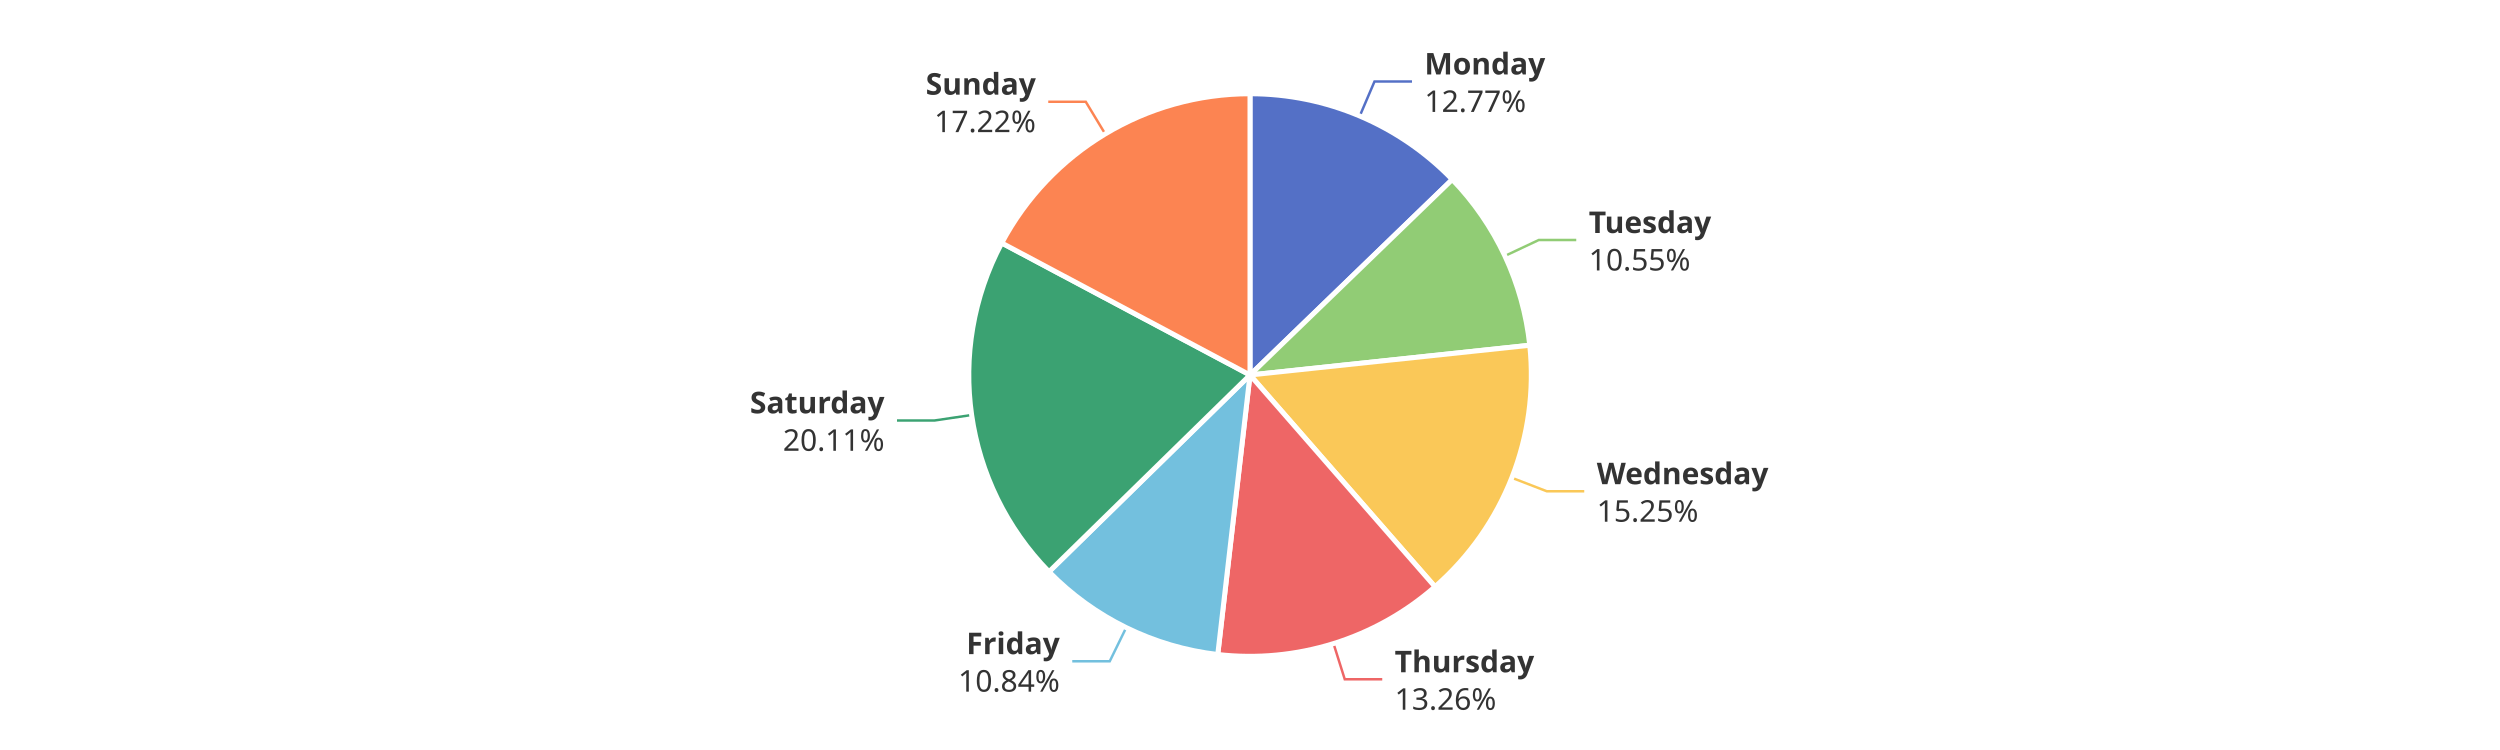
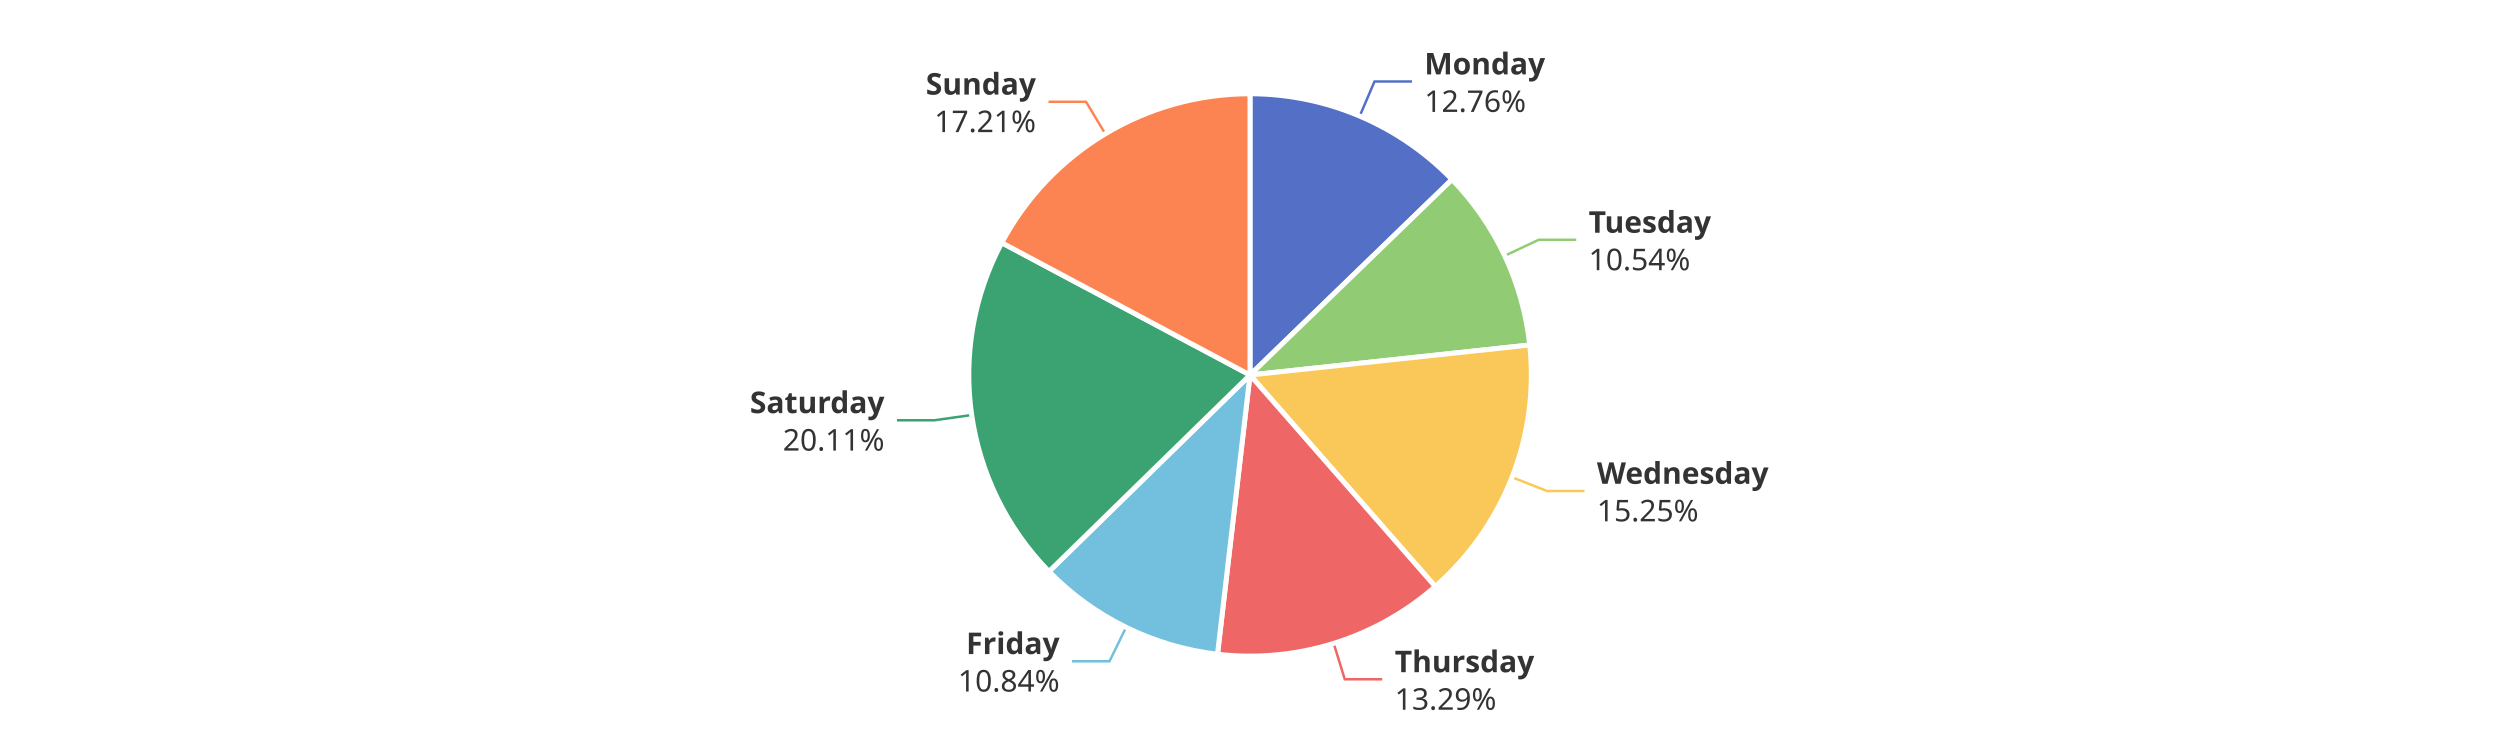
<svg xmlns="http://www.w3.org/2000/svg" width="1000" height="300" version="1.1" baseProfile="full" viewBox="0 0 1000 300">
  <rect width="1000" height="300" x="0" y="0" id="0" fill="#ffffff" />
  <polyline points="543.9 46.4 549.8 32.6 564.8 32.6" fill="none" stroke="#5470c6" />
-   <polyline points="601.9 102.4 615.5 96 630.5 96" fill="none" stroke="#91cc75" />
-   <polyline points="604.7 191.1 618.7 196.5 633.7 196.5" fill="none" stroke="#fac858" />
-   <polyline points="533.4 257.4 537.9 271.7 552.9 271.7" fill="none" stroke="#ee6666" />
-   <polyline points="450.5 251 443.9 264.5 428.9 264.5" fill="none" stroke="#73c0de" />
-   <polyline points="388.6 166 373.8 168.2 358.8 168.2" fill="none" stroke="#3ba272" />
-   <polyline points="442.1 53.6 434.3 40.7 419.3 40.7" fill="none" stroke="#fc8452" />
-   <path d="M500 37.5A112.5 112.5 0 0 1 580.9 71.8L500 150Z" fill="#5470c6" stroke="#fff" stroke-width="2" stroke-linejoin="round" />
-   <path d="M580.9 71.8A112.5 112.5 0 0 1 611.9 138.1L500 150Z" fill="#91cc75" stroke="#fff" stroke-width="2" stroke-linejoin="round" />
-   <path d="M611.9 138.1A112.5 112.5 0 0 1 574 234.7L500 150Z" fill="#fac858" stroke="#fff" stroke-width="2" stroke-linejoin="round" />
-   <path d="M574 234.7A112.5 112.5 0 0 1 487.1 261.8L500 150Z" fill="#ee6666" stroke="#fff" stroke-width="2" stroke-linejoin="round" />
-   <path d="M487.1 261.8A112.5 112.5 0 0 1 419.6 228.7L500 150Z" fill="#73c0de" stroke="#fff" stroke-width="2" stroke-linejoin="round" />
-   <path d="M419.6 228.7A112.5 112.5 0 0 1 400.7 97.2L500 150Z" fill="#3ba272" stroke="#fff" stroke-width="2" stroke-linejoin="round" />
-   <path d="M400.7 97.2A112.5 112.5 0 0 1 500 37.5L500 150Z" fill="#fc8452" stroke="#fff" stroke-width="2" stroke-linejoin="round" />
-   <path d="M0 -15l42.8 0l0 30l-42.8 0Z" transform="translate(569.7895 32.6235)" fill="none" />
-   <text dominant-baseline="central" text-anchor="start" style="font-size:12px;font-family:sans-serif;font-weight:bold;" y="-7.5" transform="translate(569.7895 32.6235)" fill="#333" stroke="rgb(255,255,255)" stroke-width="2" paint-order="stroke" stroke-miterlimit="2">Monday</text>
-   <text dominant-baseline="central" text-anchor="start" style="font-size:12px;font-family:sans-serif;" y="7.5" transform="translate(569.7895 32.6235)" fill="#333" stroke="rgb(255,255,255)" stroke-width="2" paint-order="stroke" stroke-miterlimit="2">12.77%</text>
-   <path d="M0 -15l46.2 0l0 30l-46.2 0Z" transform="translate(635.5185 96.0395)" fill="none" />
-   <text dominant-baseline="central" text-anchor="start" style="font-size:12px;font-family:sans-serif;font-weight:bold;" y="-7.5" transform="translate(635.5185 96.0395)" fill="#333" stroke="rgb(255,255,255)" stroke-width="2" paint-order="stroke" stroke-miterlimit="2">Tuesday</text>
-   <text dominant-baseline="central" text-anchor="start" style="font-size:12px;font-family:sans-serif;" y="7.5" transform="translate(635.5185 96.0395)" fill="#333" stroke="rgb(255,255,255)" stroke-width="2" paint-order="stroke" stroke-miterlimit="2">10.55%</text>
-   <path d="M0 -15l63.6 0l0 30l-63.6 0Z" transform="translate(638.708 196.5259)" fill="none" />
-   <text dominant-baseline="central" text-anchor="start" style="font-size:12px;font-family:sans-serif;font-weight:bold;" y="-7.5" transform="translate(638.708 196.5259)" fill="#333" stroke="rgb(255,255,255)" stroke-width="2" paint-order="stroke" stroke-miterlimit="2">Wednesday</text>
-   <text dominant-baseline="central" text-anchor="start" style="font-size:12px;font-family:sans-serif;" y="7.5" transform="translate(638.708 196.5259)" fill="#333" stroke="rgb(255,255,255)" stroke-width="2" paint-order="stroke" stroke-miterlimit="2">15.25%</text>
-   <path d="M0 -15l50.2 0l0 30l-50.2 0Z" transform="translate(557.8728 271.7452)" fill="none" />
-   <text dominant-baseline="central" text-anchor="start" style="font-size:12px;font-family:sans-serif;font-weight:bold;" y="-7.5" transform="translate(557.8728 271.7452)" fill="#333" stroke="rgb(255,255,255)" stroke-width="2" paint-order="stroke" stroke-miterlimit="2">Thursday</text>
-   <text dominant-baseline="central" text-anchor="start" style="font-size:12px;font-family:sans-serif;" y="7.5" transform="translate(557.8728 271.7452)" fill="#333" stroke="rgb(255,255,255)" stroke-width="2" paint-order="stroke" stroke-miterlimit="2">13.26%</text>
-   <path d="M-40.9 -15l40.9 0l0 30l-40.9 0Z" transform="translate(423.9078 264.4985)" fill="none" />
-   <text dominant-baseline="central" text-anchor="end" style="font-size:12px;font-family:sans-serif;font-weight:bold;" y="-7.5" transform="translate(423.9078 264.4985)" fill="#333" stroke="rgb(255,255,255)" stroke-width="2" paint-order="stroke" stroke-miterlimit="2">Friday</text>
-   <text dominant-baseline="central" text-anchor="end" style="font-size:12px;font-family:sans-serif;" y="7.5" transform="translate(423.9078 264.4985)" fill="#333" stroke="rgb(255,255,255)" stroke-width="2" paint-order="stroke" stroke-miterlimit="2">10.84%</text>
-   <path d="M-48.2 -15l48.2 0l0 30l-48.2 0Z" transform="translate(353.8004 168.1632)" fill="none" />
-   <text dominant-baseline="central" text-anchor="end" style="font-size:12px;font-family:sans-serif;font-weight:bold;" y="-7.5" transform="translate(353.8004 168.1632)" fill="#333" stroke="rgb(255,255,255)" stroke-width="2" paint-order="stroke" stroke-miterlimit="2">Saturday</text>
-   <text dominant-baseline="central" text-anchor="end" style="font-size:12px;font-family:sans-serif;" y="7.5" transform="translate(353.8004 168.1632)" fill="#333" stroke="rgb(255,255,255)" stroke-width="2" paint-order="stroke" stroke-miterlimit="2">20.11%</text>
-   <path d="M-40.9 -15l40.9 0l0 30l-40.9 0Z" transform="translate(414.3403 40.7066)" fill="none" />
-   <text dominant-baseline="central" text-anchor="end" style="font-size:12px;font-family:sans-serif;font-weight:bold;" y="-7.5" transform="translate(414.3403 40.7066)" fill="#333" stroke="rgb(255,255,255)" stroke-width="2" paint-order="stroke" stroke-miterlimit="2">Sunday</text>
-   <text dominant-baseline="central" text-anchor="end" style="font-size:12px;font-family:sans-serif;" y="7.5" transform="translate(414.3403 40.7066)" fill="#333" stroke="rgb(255,255,255)" stroke-width="2" paint-order="stroke" stroke-miterlimit="2">17.22%</text>
+   <polyline points="601.9 102.3 615.5 95.9 630.5 95.9" fill="none" stroke="#91cc75" />
+   <polyline points="604.8 190.9 618.8 196.4 633.8 196.4" fill="none" stroke="#fac858" />
+   <polyline points="533.5 257.4 537.9 271.7 552.9 271.7" fill="none" stroke="#ee6666" />
+   <polyline points="450.4 251 443.8 264.5 428.8 264.5" fill="none" stroke="#73c0de" />
+   <polyline points="388.6 166 373.8 168.1 358.8 168.1" fill="none" stroke="#3ba272" />
+   <polyline points="442.1 53.5 434.4 40.7 419.4 40.7" fill="none" stroke="#fc8452" />
+   <path d="M500 37.5A112.5 112.5 0 0 1 580.8 71.8L500 150Z" fill="#5470c6" stroke="#fff" stroke-width="2" stroke-linejoin="round" />
+   <path d="M580.8 71.8A112.5 112.5 0 0 1 611.9 138L500 150Z" fill="#91cc75" stroke="#fff" stroke-width="2" stroke-linejoin="round" />
+   <path d="M611.9 138A112.5 112.5 0 0 1 574.1 234.6L500 150Z" fill="#fac858" stroke="#fff" stroke-width="2" stroke-linejoin="round" />
+   <path d="M574.1 234.6A112.5 112.5 0 0 1 487 261.7L500 150Z" fill="#ee6666" stroke="#fff" stroke-width="2" stroke-linejoin="round" />
+   <path d="M487 261.7A112.5 112.5 0 0 1 419.6 228.6L500 150Z" fill="#73c0de" stroke="#fff" stroke-width="2" stroke-linejoin="round" />
+   <path d="M419.6 228.6A112.5 112.5 0 0 1 400.7 97.1L500 150Z" fill="#3ba272" stroke="#fff" stroke-width="2" stroke-linejoin="round" />
+   <path d="M400.7 97.1A112.5 112.5 0 0 1 500 37.5L500 150Z" fill="#fc8452" stroke="#fff" stroke-width="2" stroke-linejoin="round" />
+   <path d="M0 -15l42.8 0l0 30l-42.8 0Z" transform="translate(569.7527 32.6078)" fill="none" />
+   <text dominant-baseline="central" text-anchor="start" style="font-size:12px;font-family:sans-serif;font-weight:bold;" y="-7.5" transform="translate(569.7527 32.6078)" fill="#333" stroke="rgb(255,255,255)" stroke-width="2" paint-order="stroke" stroke-miterlimit="2">Monday</text>
+   <text dominant-baseline="central" text-anchor="start" style="font-size:12px;font-family:sans-serif;" y="7.5" transform="translate(569.7527 32.6078)" fill="#333" stroke="rgb(255,255,255)" stroke-width="2" paint-order="stroke" stroke-miterlimit="2">12.76%</text>
+   <path d="M0 -15l46.2 0l0 30l-46.2 0Z" transform="translate(635.4676 95.9307)" fill="none" />
+   <text dominant-baseline="central" text-anchor="start" style="font-size:12px;font-family:sans-serif;font-weight:bold;" y="-7.5" transform="translate(635.4676 95.9307)" fill="#333" stroke="rgb(255,255,255)" stroke-width="2" paint-order="stroke" stroke-miterlimit="2">Tuesday</text>
+   <text dominant-baseline="central" text-anchor="start" style="font-size:12px;font-family:sans-serif;" y="7.5" transform="translate(635.4676 95.9307)" fill="#333" stroke="rgb(255,255,255)" stroke-width="2" paint-order="stroke" stroke-miterlimit="2">10.54%</text>
+   <path d="M0 -15l63.6 0l0 30l-63.6 0Z" transform="translate(638.7664 196.3767)" fill="none" />
+   <text dominant-baseline="central" text-anchor="start" style="font-size:12px;font-family:sans-serif;font-weight:bold;" y="-7.5" transform="translate(638.7664 196.3767)" fill="#333" stroke="rgb(255,255,255)" stroke-width="2" paint-order="stroke" stroke-miterlimit="2">Wednesday</text>
+   <text dominant-baseline="central" text-anchor="start" style="font-size:12px;font-family:sans-serif;" y="7.5" transform="translate(638.7664 196.3767)" fill="#333" stroke="rgb(255,255,255)" stroke-width="2" paint-order="stroke" stroke-miterlimit="2">15.25%</text>
+   <path d="M0 -15l50.2 0l0 30l-50.2 0Z" transform="translate(557.911 271.7333)" fill="none" />
+   <text dominant-baseline="central" text-anchor="start" style="font-size:12px;font-family:sans-serif;font-weight:bold;" y="-7.5" transform="translate(557.911 271.7333)" fill="#333" stroke="rgb(255,255,255)" stroke-width="2" paint-order="stroke" stroke-miterlimit="2">Thursday</text>
+   <text dominant-baseline="central" text-anchor="start" style="font-size:12px;font-family:sans-serif;" y="7.5" transform="translate(557.911 271.7333)" fill="#333" stroke="rgb(255,255,255)" stroke-width="2" paint-order="stroke" stroke-miterlimit="2">13.29%</text>
+   <path d="M-40.9 -15l40.9 0l0 30l-40.9 0Z" transform="translate(423.8358 264.4632)" fill="none" />
+   <text dominant-baseline="central" text-anchor="end" style="font-size:12px;font-family:sans-serif;font-weight:bold;" y="-7.5" transform="translate(423.8358 264.4632)" fill="#333" stroke="rgb(255,255,255)" stroke-width="2" paint-order="stroke" stroke-miterlimit="2">Friday</text>
+   <text dominant-baseline="central" text-anchor="end" style="font-size:12px;font-family:sans-serif;" y="7.5" transform="translate(423.8358 264.4632)" fill="#333" stroke="rgb(255,255,255)" stroke-width="2" paint-order="stroke" stroke-miterlimit="2">10.84%</text>
+   <path d="M-48.2 -15l48.2 0l0 30l-48.2 0Z" transform="translate(353.789 168.0839)" fill="none" />
+   <text dominant-baseline="central" text-anchor="end" style="font-size:12px;font-family:sans-serif;font-weight:bold;" y="-7.5" transform="translate(353.789 168.0839)" fill="#333" stroke="rgb(255,255,255)" stroke-width="2" paint-order="stroke" stroke-miterlimit="2">Saturday</text>
+   <text dominant-baseline="central" text-anchor="end" style="font-size:12px;font-family:sans-serif;" y="7.5" transform="translate(353.789 168.0839)" fill="#333" stroke="rgb(255,255,255)" stroke-width="2" paint-order="stroke" stroke-miterlimit="2">20.11%</text>
+   <path d="M-40.9 -15l40.9 0l0 30l-40.9 0Z" transform="translate(414.3746 40.686)" fill="none" />
+   <text dominant-baseline="central" text-anchor="end" style="font-size:12px;font-family:sans-serif;font-weight:bold;" y="-7.5" transform="translate(414.3746 40.686)" fill="#333" stroke="rgb(255,255,255)" stroke-width="2" paint-order="stroke" stroke-miterlimit="2">Sunday</text>
+   <text dominant-baseline="central" text-anchor="end" style="font-size:12px;font-family:sans-serif;" y="7.5" transform="translate(414.3746 40.686)" fill="#333" stroke="rgb(255,255,255)" stroke-width="2" paint-order="stroke" stroke-miterlimit="2">17.21%</text>
</svg>
